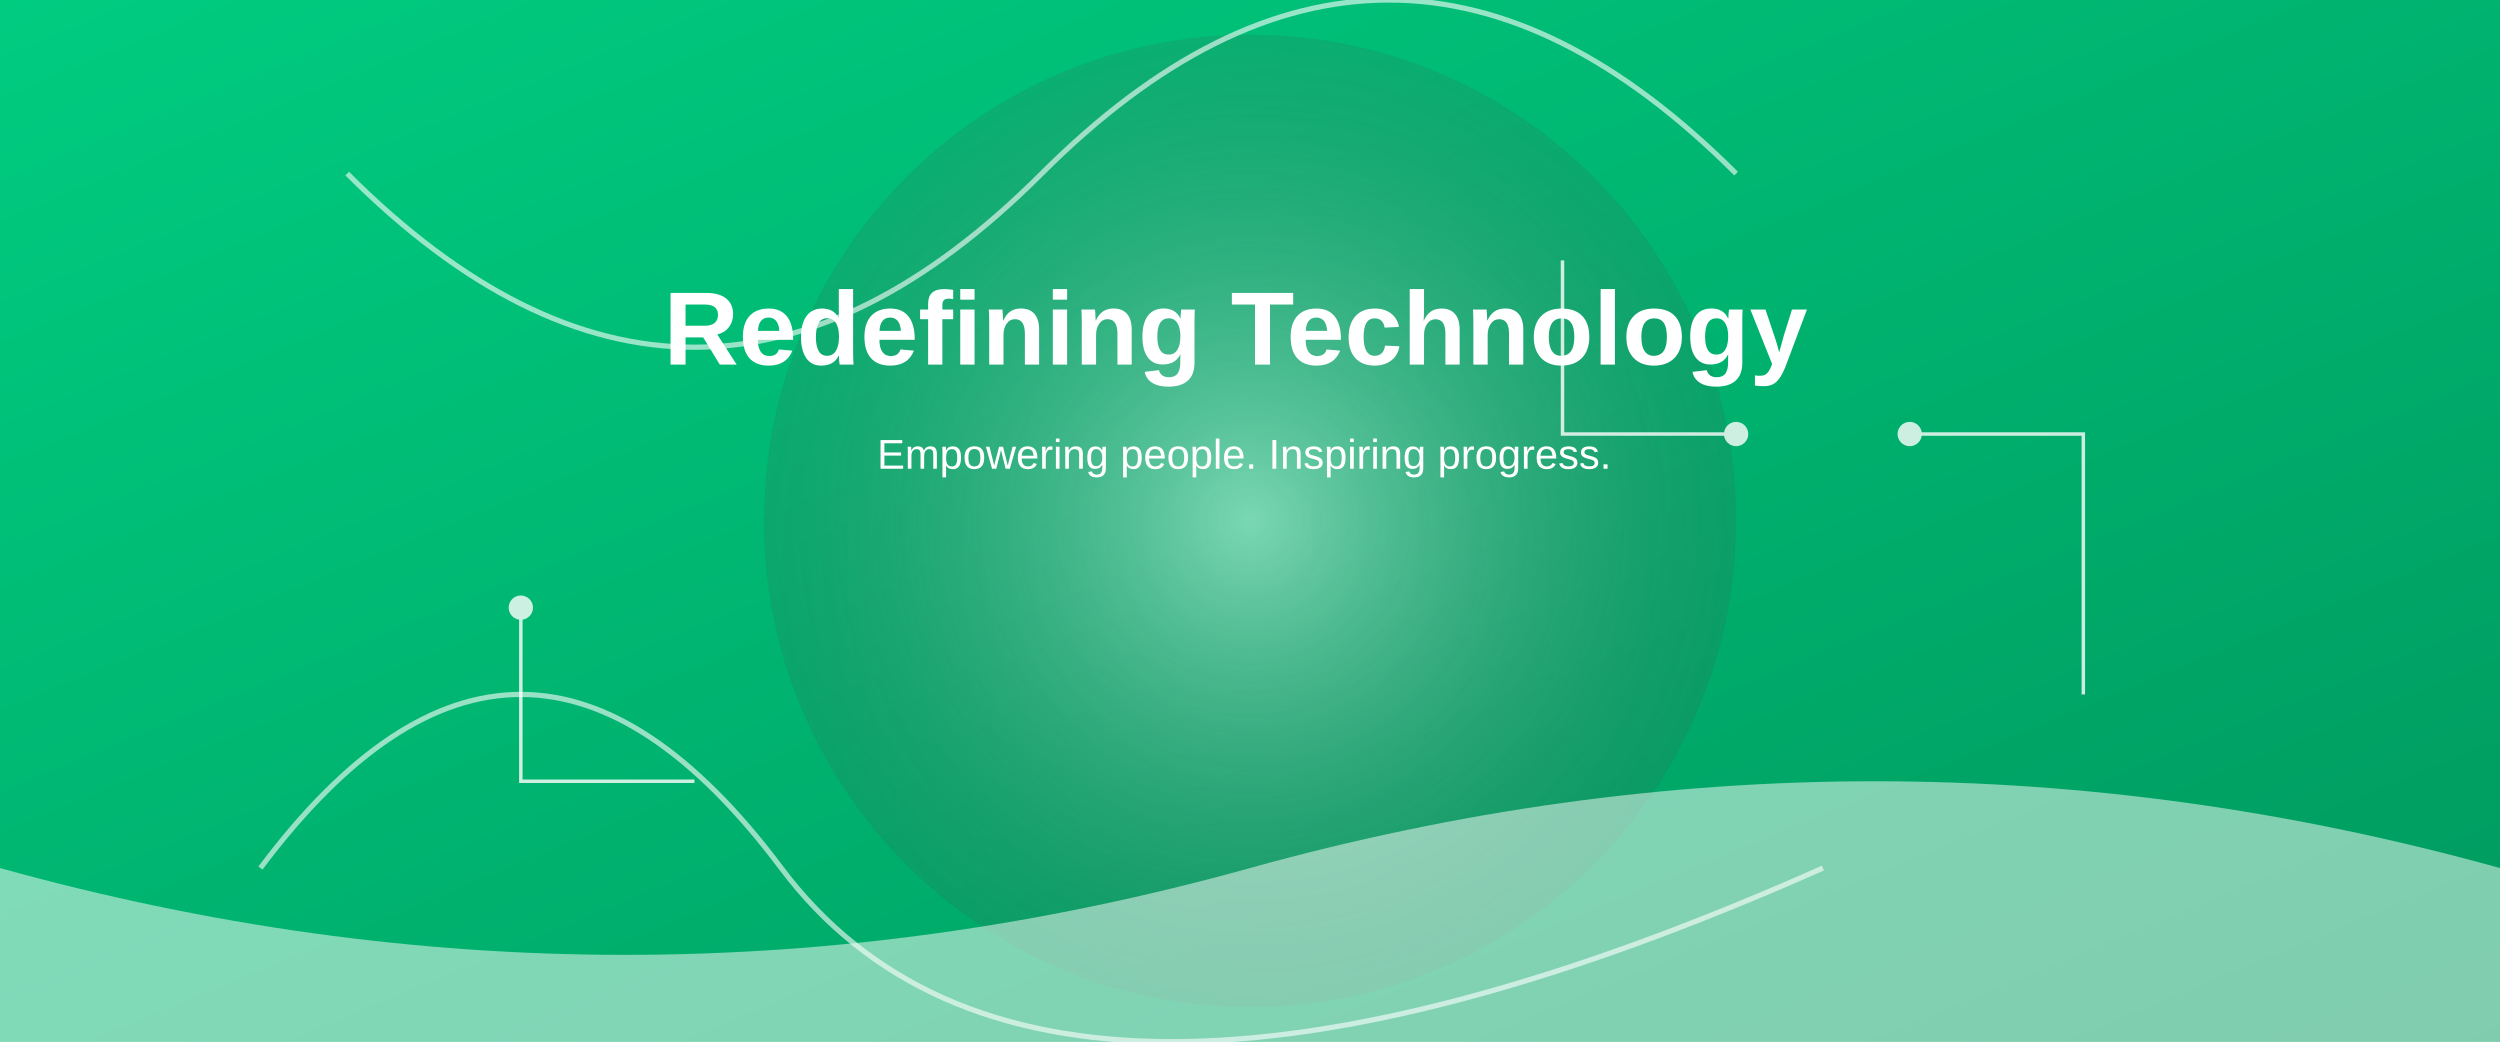
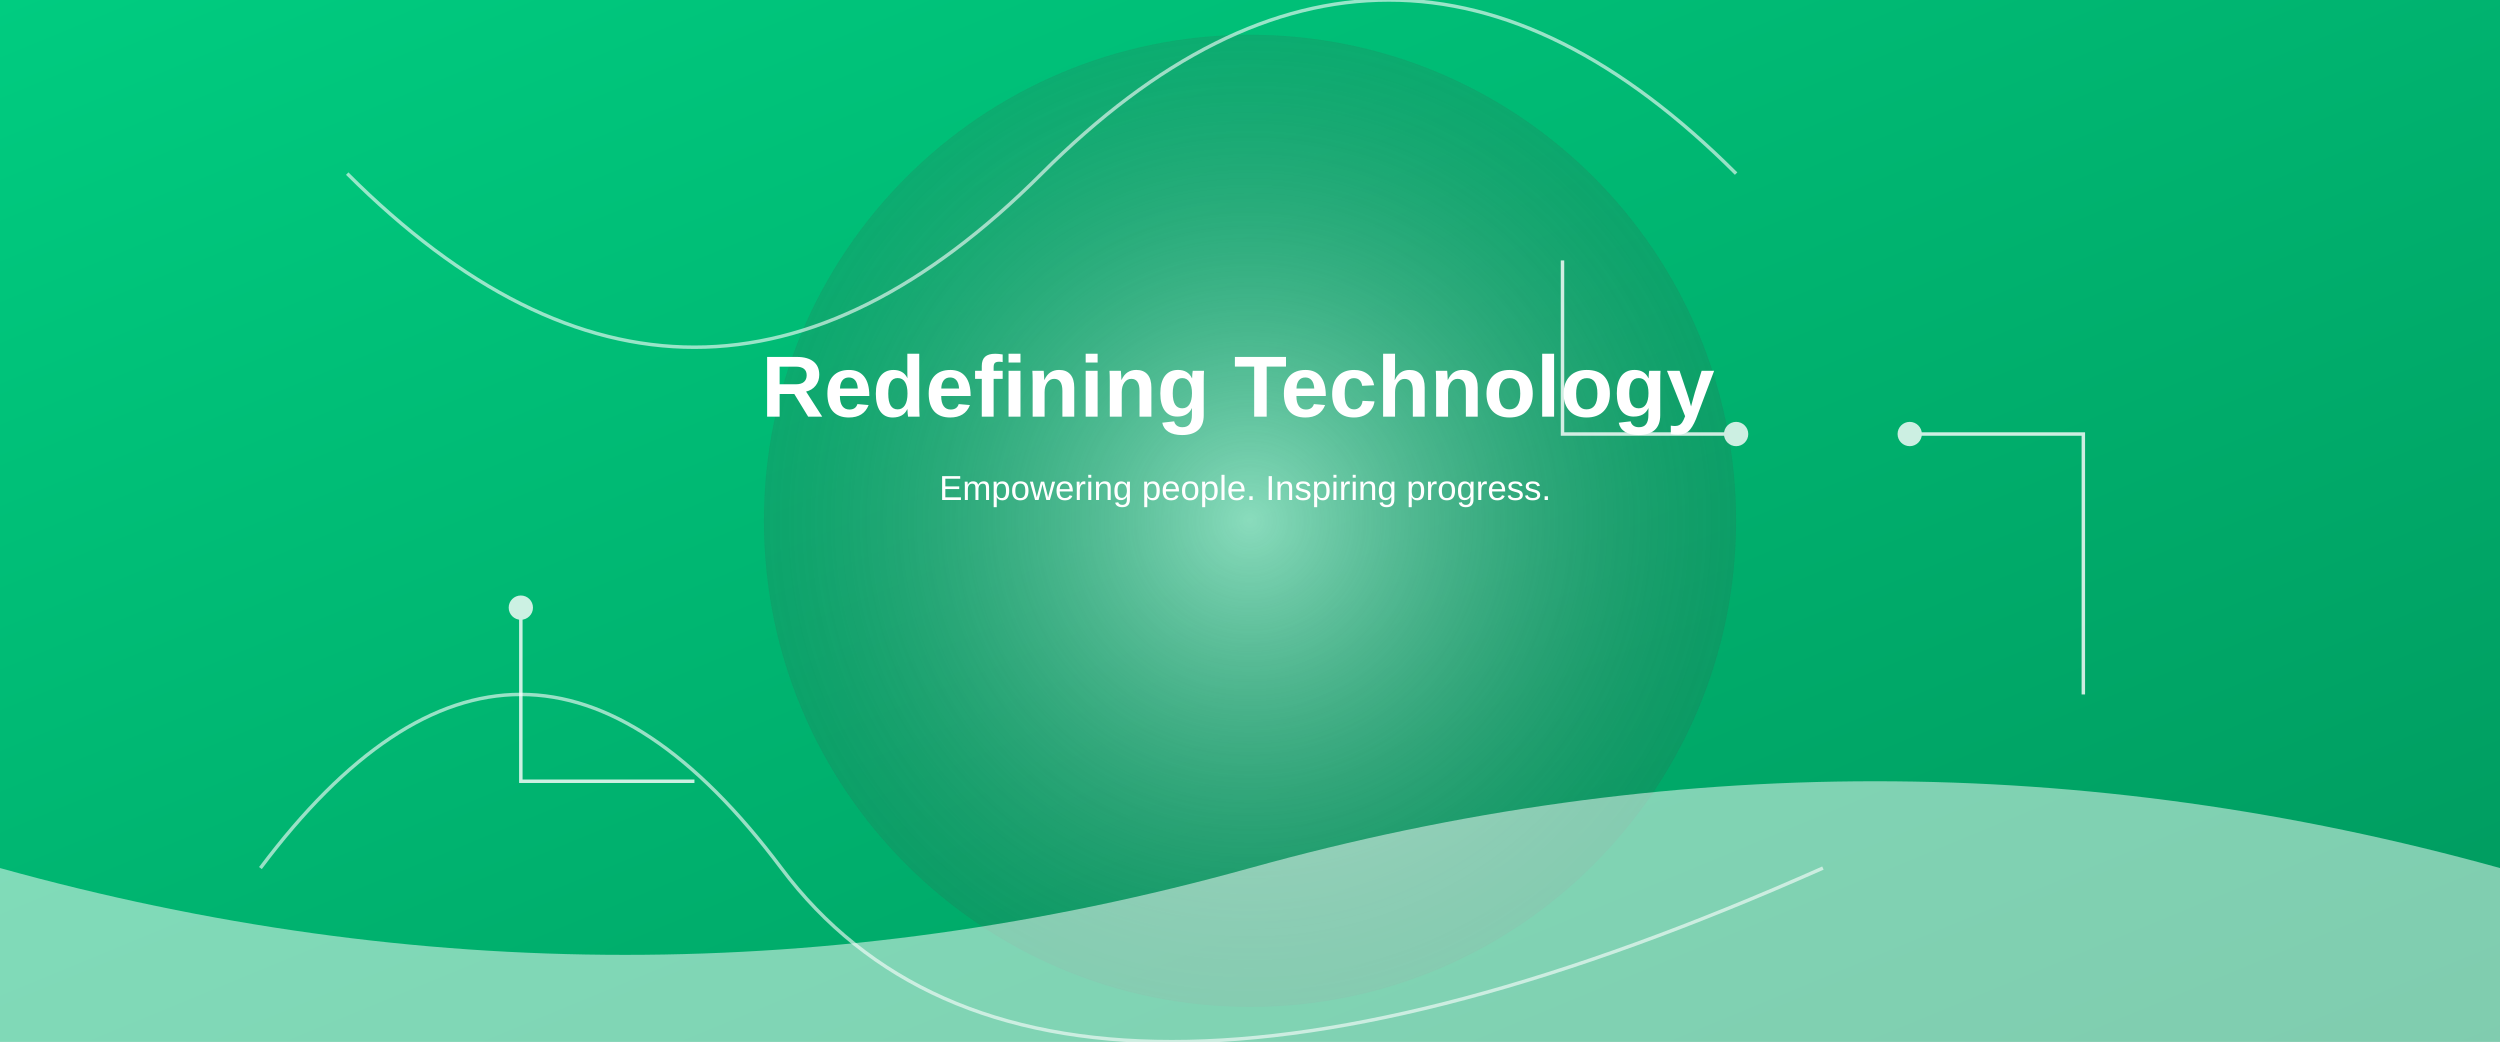
<svg xmlns="http://www.w3.org/2000/svg" viewBox="0 0 1440 600" aria-labelledby="aboutHeroTitle" role="img">
  <defs>
    <linearGradient id="heroGradient" x1="0" y1="0" x2="1" y2="1">
      <stop offset="0%" stop-color="#00cc80">
-         <animate attributeName="stop-color" values="#00cc80;#00995e;#007744;#00cc80" dur="13.162s" repeatCount="indefinite" />
+         <animate attributeName="stop-color" values="#00cc80;#007744;#00cc80" dur="13.162s" repeatCount="indefinite" />
      </stop>
      <stop offset="100%" stop-color="#00995e">
-         <animate attributeName="stop-color" values="#00995e;#007744;#00cc80;#00995e" dur="17.857s" repeatCount="indefinite" />
+         <animate attributeName="stop-color" values="#00995e;#00cc80;#00995e" dur="17.857s" repeatCount="indefinite" />
      </stop>
    </linearGradient>
    <radialGradient id="heroRadial" cx="50%" cy="50%" r="70%">
-       <stop offset="0%" stop-color="rgba(255, 255, 255, 0.8)">
-         <animate attributeName="stop-color" values="rgba(255, 255, 255, 0.8);rgba(255, 255, 255, 0.6);rgba(255, 255, 255, 0.8)" dur="21.345s" repeatCount="indefinite" />
+       <stop offset="0%" stop-color="rgba(255, 255, 255, 0.9)">
+         <animate attributeName="stop-color" values="rgba(255, 255, 255, 0.9);rgba(255, 255, 255, 0.6);rgba(255, 255, 255, 0.9)" dur="21.345s" repeatCount="indefinite" />
      </stop>
      <stop offset="100%" stop-color="rgba(0, 0, 0, 0)" />
    </radialGradient>
  </defs>
  <rect x="0" y="0" width="1440" height="600" fill="url(#heroGradient)" />
  <circle cx="720" cy="300" r="280" fill="url(#heroRadial)" opacity="0.6">
-     <animate attributeName="r" values="280;310;260;280" dur="18.532s" repeatCount="indefinite" />
-     <animate attributeName="opacity" values="0.6;0.8;0.5;0.6" dur="22.857s" repeatCount="indefinite" />
+     <animate attributeName="r" values="280;320;260;280" dur="15s" repeatCount="indefinite" />
+     <animate attributeName="opacity" values="0.6;0.8;0.4;0.6" dur="20s" repeatCount="indefinite" />
  </circle>
-   <path d="M200 100 Q400 300 600 100 T1000 100" fill="none" stroke="#ffffff" stroke-width="3" opacity="0.6">
-     <animate attributeName="stroke-dasharray" values="0,500;500,0;0,500" dur="14.618s" repeatCount="indefinite" />
-     <animateTransform attributeName="transform" type="translate" values="0 0;0 15;0 -15;0 0" dur="19.457s" repeatCount="indefinite" />
+   <path d="M200 100 Q400 300 600 100 T1000 100" fill="none" stroke="#ffffff" stroke-width="2" opacity="0.6">
+     <animate attributeName="stroke-dasharray" values="0,500;500,0;0,500" dur="16s" repeatCount="indefinite" />
+     <animateTransform attributeName="transform" type="translate" values="0 0;0 10;0 -10;0 0" dur="18s" repeatCount="indefinite" />
  </path>
-   <path d="M150 500 Q300 300 450 500 T1050 500" fill="none" stroke="#ffffff" stroke-width="3" opacity="0.6">
-     <animate attributeName="stroke-dasharray" values="0,500;500,0;0,500" dur="21.932s" repeatCount="indefinite" />
-     <animateTransform attributeName="transform" type="translate" values="0 0;0 -15;0 15;0 0" dur="17.182s" repeatCount="indefinite" />
+   <path d="M150 500 Q300 300 450 500 T1050 500" fill="none" stroke="#ffffff" stroke-width="2" opacity="0.6">
+     <animate attributeName="stroke-dasharray" values="0,500;500,0;0,500" dur="20s" repeatCount="indefinite" />
+     <animateTransform attributeName="transform" type="translate" values="0 0;0 -10;0 10;0 0" dur="22s" repeatCount="indefinite" />
  </path>
  <g fill="none" stroke="#ffffff" stroke-width="2" opacity="0.8">
    <path d="M900 150 v100 h100">
-       <animateTransform attributeName="transform" type="translate" values="0 0;0 -10;0 5;0 0" dur="19.347s" repeatCount="indefinite" />
+       <animateTransform attributeName="transform" type="translate" values="0 0;0 -10;0 5;0 0" dur="14s" repeatCount="indefinite" />
    </path>
    <circle cx="1000" cy="250" r="6" fill="#ffffff">
-       <animate attributeName="r" values="6;9;6" dur="15.213s" repeatCount="indefinite" />
+       <animate attributeName="r" values="6;9;6" dur="12s" repeatCount="indefinite" />
    </circle>
    <path d="M400 450 h-100 v-100">
-       <animateTransform attributeName="transform" type="translate" values="0 0;0 -8;0 5;0 0" dur="13.514s" repeatCount="indefinite" />
+       <animateTransform attributeName="transform" type="translate" values="0 0;0 -8;0 5;0 0" dur="16s" repeatCount="indefinite" />
    </path>
    <circle cx="300" cy="350" r="6" fill="#ffffff">
-       <animate attributeName="r" values="6;9;6" dur="19.618s" repeatCount="indefinite" />
+       <animate attributeName="r" values="6;10;6" dur="18s" repeatCount="indefinite" />
    </circle>
    <path d="M1200 400 v-150 h-100">
-       <animateTransform attributeName="transform" type="translate" values="0 0;0 -10;0 5;0 0" dur="23.218s" repeatCount="indefinite" />
+       <animateTransform attributeName="transform" type="translate" values="0 0;0 -10;0 5;0 0" dur="24s" repeatCount="indefinite" />
    </path>
    <circle cx="1100" cy="250" r="6" fill="#ffffff">
-       <animate attributeName="r" values="6;9;6" dur="18.475s" repeatCount="indefinite" />
+       <animate attributeName="r" values="6;9;6" dur="16s" repeatCount="indefinite" />
    </circle>
  </g>
-   <text x="50%" y="35%" text-anchor="middle" font-family="'Arial', sans-serif" font-size="60" fill="#ffffff" font-weight="bold">
+   <text x="50%" y="40%" text-anchor="middle" font-family="'Arial', sans-serif" font-size="50" fill="#ffffff" font-weight="bold">
    Redefining Technology
-     <animateTransform attributeName="transform" type="scale" values="1 1;1.05 1.05;1 1" dur="22.618s" repeatCount="indefinite" />
+     <animateTransform attributeName="transform" type="scale" values="1 1;1.05 1.05;1 1" dur="15s" repeatCount="indefinite" />
  </text>
-   <text x="50%" y="45%" text-anchor="middle" font-family="'Arial', sans-serif" font-size="24" fill="#ffffff" font-weight="300">
+   <text x="50%" y="48%" text-anchor="middle" font-family="'Arial', sans-serif" font-size="20" fill="#ffffff" font-weight="300">
    Empowering people. Inspiring progress.
-     <animate attributeName="opacity" values="1;0.8;1" dur="21.618s" repeatCount="indefinite" />
+     <animate attributeName="opacity" values="1;0.8;1" dur="18s" repeatCount="indefinite" />
  </text>
  <path d="M0 500 Q360 600 720 500 T1440 500 L1440 600 L0 600 Z" fill="#ffffff" opacity="0.5">
-     <animateTransform attributeName="transform" type="translate" values="0 0;0 -15;0 15;0 0" dur="20.618s" repeatCount="indefinite" />
+     <animateTransform attributeName="transform" type="translate" values="0 0;0 -10;0 10;0 0" dur="18s" repeatCount="indefinite" />
  </path>
</svg>
